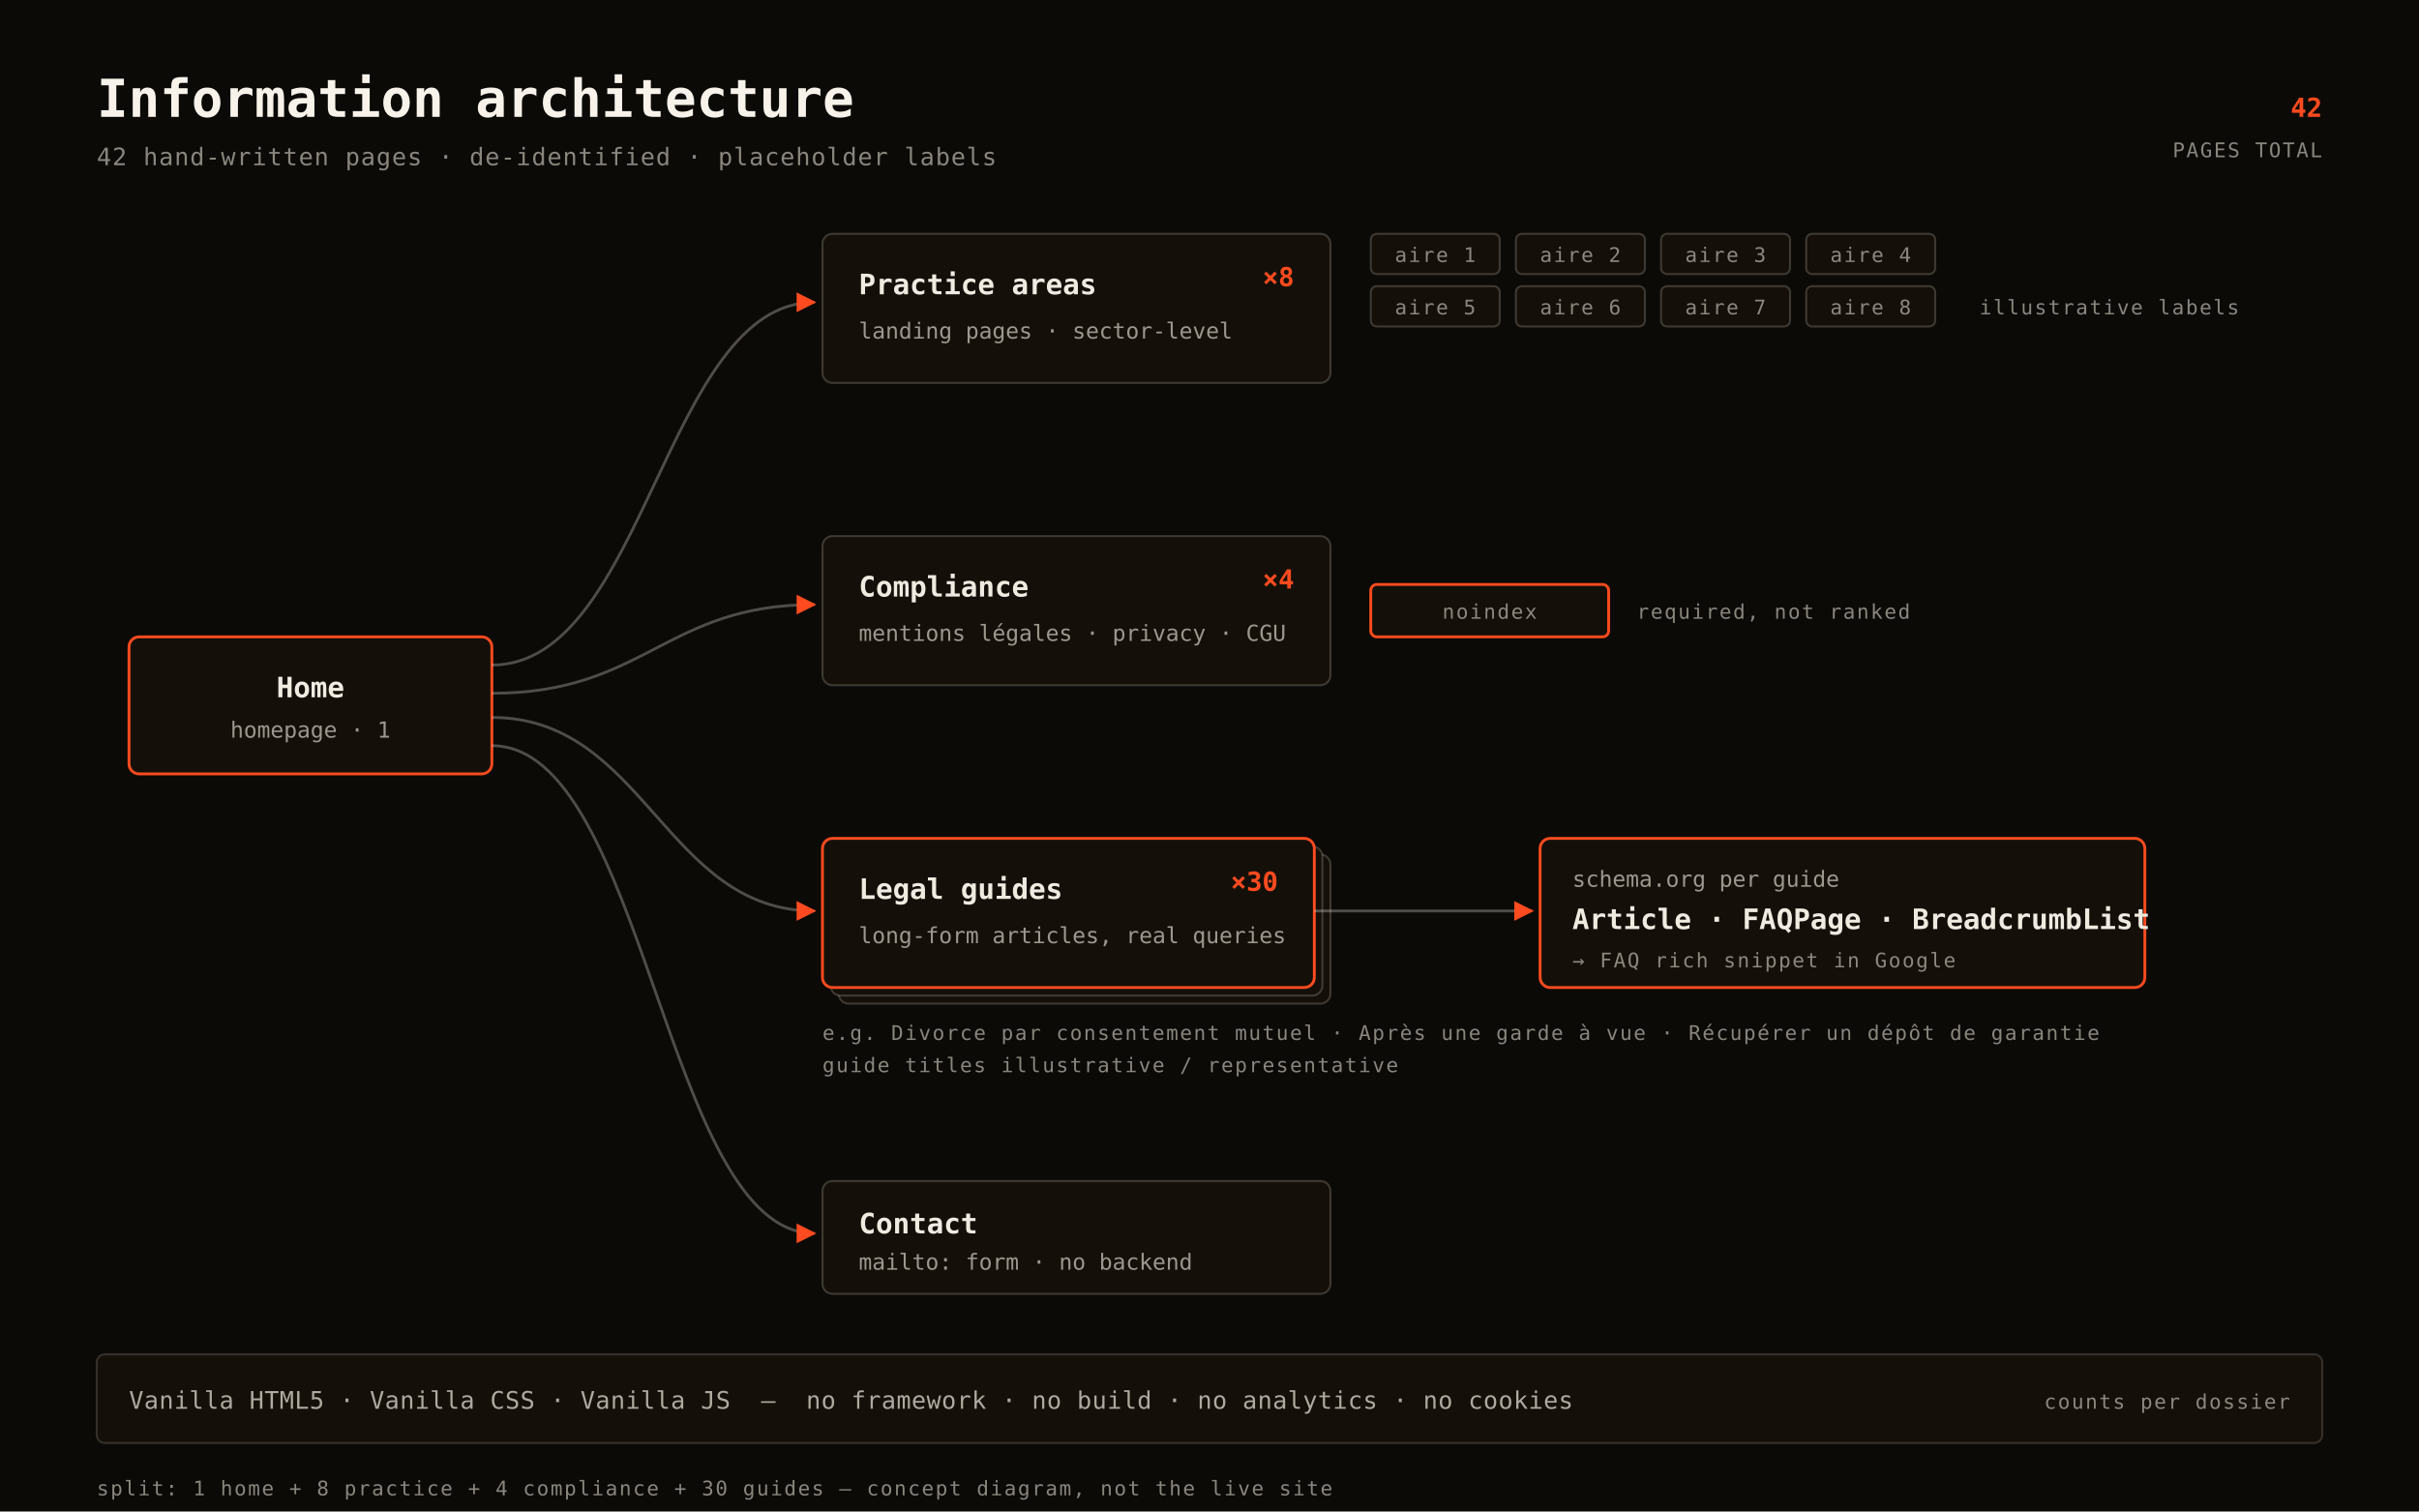
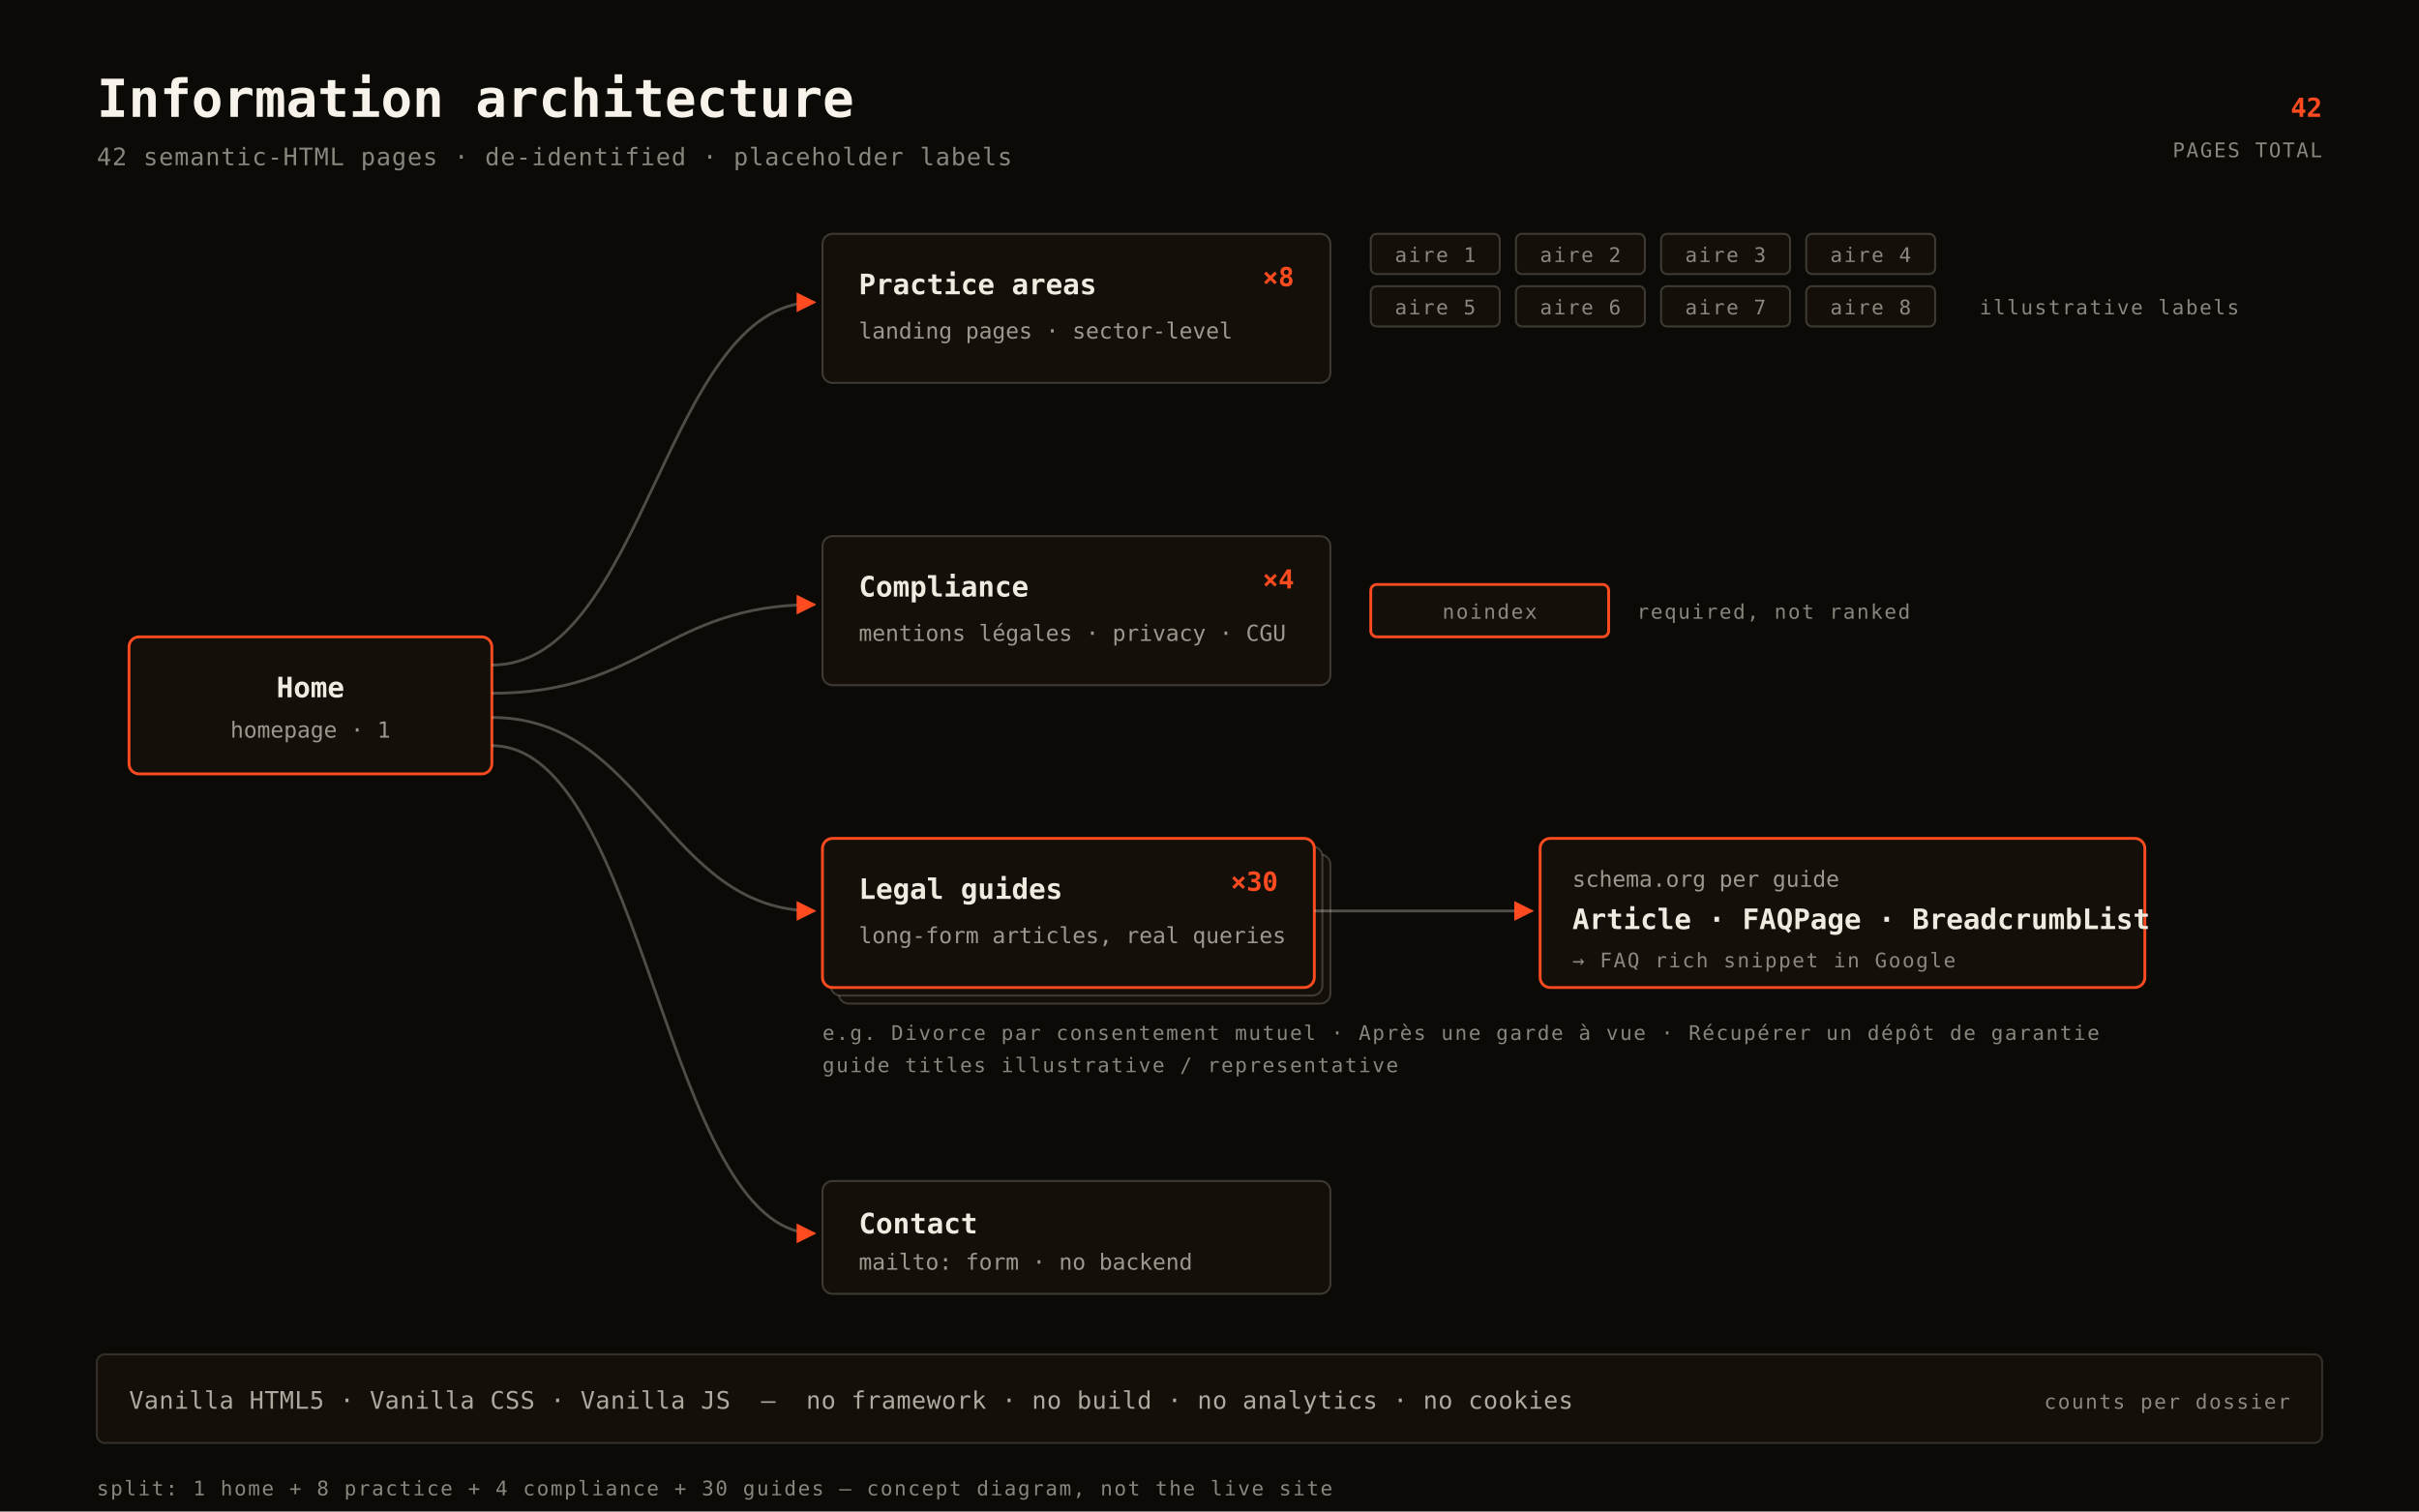
- <svg xmlns="http://www.w3.org/2000/svg" viewBox="0 0 1200 750" width="100%" role="img" aria-label="Information-architecture diagram: 42 hand-written pages — home, 8 practice areas, 4 compliance pages, and 30 legal guides each carrying Article, FAQPage and BreadcrumbList schema. Zero-dependency vanilla stack.">
+ <svg xmlns="http://www.w3.org/2000/svg" viewBox="0 0 1200 750" width="100%" role="img" aria-label="Information-architecture diagram: 42 semantic-HTML pages — home, 8 practice areas, 4 compliance pages, and 30 legal guides each carrying Article, FAQPage and BreadcrumbList schema. AI-assisted build, zero-dependency vanilla stack.">
  <defs>
    <style>
      text { font-family: "JetBrains Mono", ui-monospace, monospace; fill: #f0ebe0; }
      .t-title { font-size: 26px; font-weight: 600; fill: #f7f3ea; }
      .t-sub   { font-size: 12px; fill: rgba(240,235,224,0.55); letter-spacing: 0.04em; }
      .t-node  { font-size: 14px; font-weight: 600; fill: #f0ebe0; }
      .t-meta  { font-size: 11px; fill: rgba(240,235,224,0.62); }
      .t-count { font-size: 13px; font-weight: 600; fill: #ff4b1f; }
      .t-tag   { font-size: 10px; letter-spacing: 0.08em; fill: rgba(240,235,224,0.55); }
      .t-foot  { font-size: 12px; fill: rgba(240,235,224,0.7); letter-spacing: 0.02em; }
      .node    { fill: #141009; stroke: rgba(240,235,224,0.20); stroke-width: 1; }
      .node-accent { fill: #141009; stroke: #ff4b1f; stroke-width: 1.4; }
      .link    { stroke: rgba(240,235,224,0.30); stroke-width: 1.4; fill: none; }
    </style>
    <marker id="arrow" viewBox="0 0 10 10" refX="9" refY="5" markerWidth="7" markerHeight="7" orient="auto-start-reverse">
      <path d="M0,0 L10,5 L0,10 z" fill="#ff4b1f" />
    </marker>
  </defs>
  <rect x="0" y="0" width="1200" height="750" fill="#0c0a07" />
  <text x="48" y="58" class="t-title">Information architecture</text>
-   <text x="48" y="82" class="t-sub">42 hand-written pages · de-identified · placeholder labels</text>
+   <text x="48" y="82" class="t-sub">42 semantic-HTML pages · de-identified · placeholder labels</text>
  <text x="1152" y="58" text-anchor="end" class="t-count">42</text>
  <text x="1152" y="78" text-anchor="end" class="t-tag">PAGES TOTAL</text>
  <g>
    <rect class="node-accent" x="64" y="316" width="180" height="68" rx="5" />
    <text x="154" y="346" text-anchor="middle" class="t-node">Home</text>
    <text x="154" y="366" text-anchor="middle" class="t-meta">homepage · 1</text>
  </g>
  <path class="link" marker-end="url(#arrow)" d="M244,330 C320,330 330,150 404,150" />
  <path class="link" marker-end="url(#arrow)" d="M244,344 C320,344 330,300 404,300" />
  <path class="link" marker-end="url(#arrow)" d="M244,356 C320,356 330,452 404,452" />
  <path class="link" marker-end="url(#arrow)" d="M244,370 C320,370 330,612 404,612" />
  <g>
    <rect class="node" x="408" y="116" width="252" height="74" rx="5" />
    <text x="426" y="146" class="t-node">Practice areas</text>
    <text x="426" y="168" class="t-meta">landing pages · sector-level</text>
    <text x="642" y="142" text-anchor="end" class="t-count">×8</text>
  </g>
  <g class="t-tag" fill="rgba(240,235,224,0.55)">
    <rect x="680" y="116" width="64" height="20" rx="3" class="node" />
    <text x="712" y="130" text-anchor="middle" class="t-tag">aire 1</text>
    <rect x="752" y="116" width="64" height="20" rx="3" class="node" />
    <text x="784" y="130" text-anchor="middle" class="t-tag">aire 2</text>
    <rect x="824" y="116" width="64" height="20" rx="3" class="node" />
    <text x="856" y="130" text-anchor="middle" class="t-tag">aire 3</text>
    <rect x="896" y="116" width="64" height="20" rx="3" class="node" />
    <text x="928" y="130" text-anchor="middle" class="t-tag">aire 4</text>
    <rect x="680" y="142" width="64" height="20" rx="3" class="node" />
    <text x="712" y="156" text-anchor="middle" class="t-tag">aire 5</text>
    <rect x="752" y="142" width="64" height="20" rx="3" class="node" />
    <text x="784" y="156" text-anchor="middle" class="t-tag">aire 6</text>
    <rect x="824" y="142" width="64" height="20" rx="3" class="node" />
    <text x="856" y="156" text-anchor="middle" class="t-tag">aire 7</text>
    <rect x="896" y="142" width="64" height="20" rx="3" class="node" />
    <text x="928" y="156" text-anchor="middle" class="t-tag">aire 8</text>
  </g>
  <text x="982" y="156" class="t-tag">illustrative labels</text>
  <g>
    <rect class="node" x="408" y="266" width="252" height="74" rx="5" />
    <text x="426" y="296" class="t-node">Compliance</text>
    <text x="426" y="318" class="t-meta">mentions légales · privacy · CGU</text>
    <text x="642" y="292" text-anchor="end" class="t-count">×4</text>
  </g>
  <rect x="680" y="290" width="118" height="26" rx="3" class="node-accent" />
  <text x="739" y="307" text-anchor="middle" class="t-tag" fill="#ff4b1f">noindex</text>
  <text x="812" y="307" class="t-tag">required, not ranked</text>
  <g>
    <rect class="node" x="416" y="424" width="244" height="74" rx="5" />
    <rect class="node" x="412" y="420" width="244" height="74" rx="5" />
    <rect class="node-accent" x="408" y="416" width="244" height="74" rx="5" />
    <text x="426" y="446" class="t-node">Legal guides</text>
    <text x="426" y="468" class="t-meta">long-form articles, real queries</text>
    <text x="634" y="442" text-anchor="end" class="t-count">×30</text>
  </g>
  <path class="link" marker-end="url(#arrow)" d="M652,452 C700,452 712,452 760,452" />
  <g>
    <rect class="node-accent" x="764" y="416" width="300" height="74" rx="5" />
    <text x="780" y="440" class="t-meta" fill="#f2a51f">schema.org per guide</text>
    <text x="780" y="461" class="t-node" font-size="13">Article · FAQPage · BreadcrumbList</text>
    <text x="780" y="480" class="t-tag">→ FAQ rich snippet in Google</text>
  </g>
  <text x="408" y="516" class="t-tag">e.g. Divorce par consentement mutuel · Après une garde à vue · Récupérer un dépôt de garantie</text>
  <text x="408" y="532" class="t-tag" fill="rgba(240,235,224,0.4)">guide titles illustrative / representative</text>
  <g>
    <rect class="node" x="408" y="586" width="252" height="56" rx="5" />
    <text x="426" y="612" class="t-node">Contact</text>
    <text x="426" y="630" class="t-meta">mailto: form · no backend</text>
  </g>
  <rect x="48" y="672" width="1104" height="44" rx="4" fill="#141009" stroke="rgba(240,235,224,0.16)" />
  <text x="64" y="699" class="t-foot">Vanilla HTML5 · Vanilla CSS · Vanilla JS  —  no framework · no build · no analytics · no cookies</text>
  <text x="1136" y="699" text-anchor="end" class="t-tag">counts per dossier</text>
  <text x="48" y="742" class="t-tag" fill="rgba(240,235,224,0.45)">split: 1 home + 8 practice + 4 compliance + 30 guides — concept diagram, not the live site</text>
</svg>
